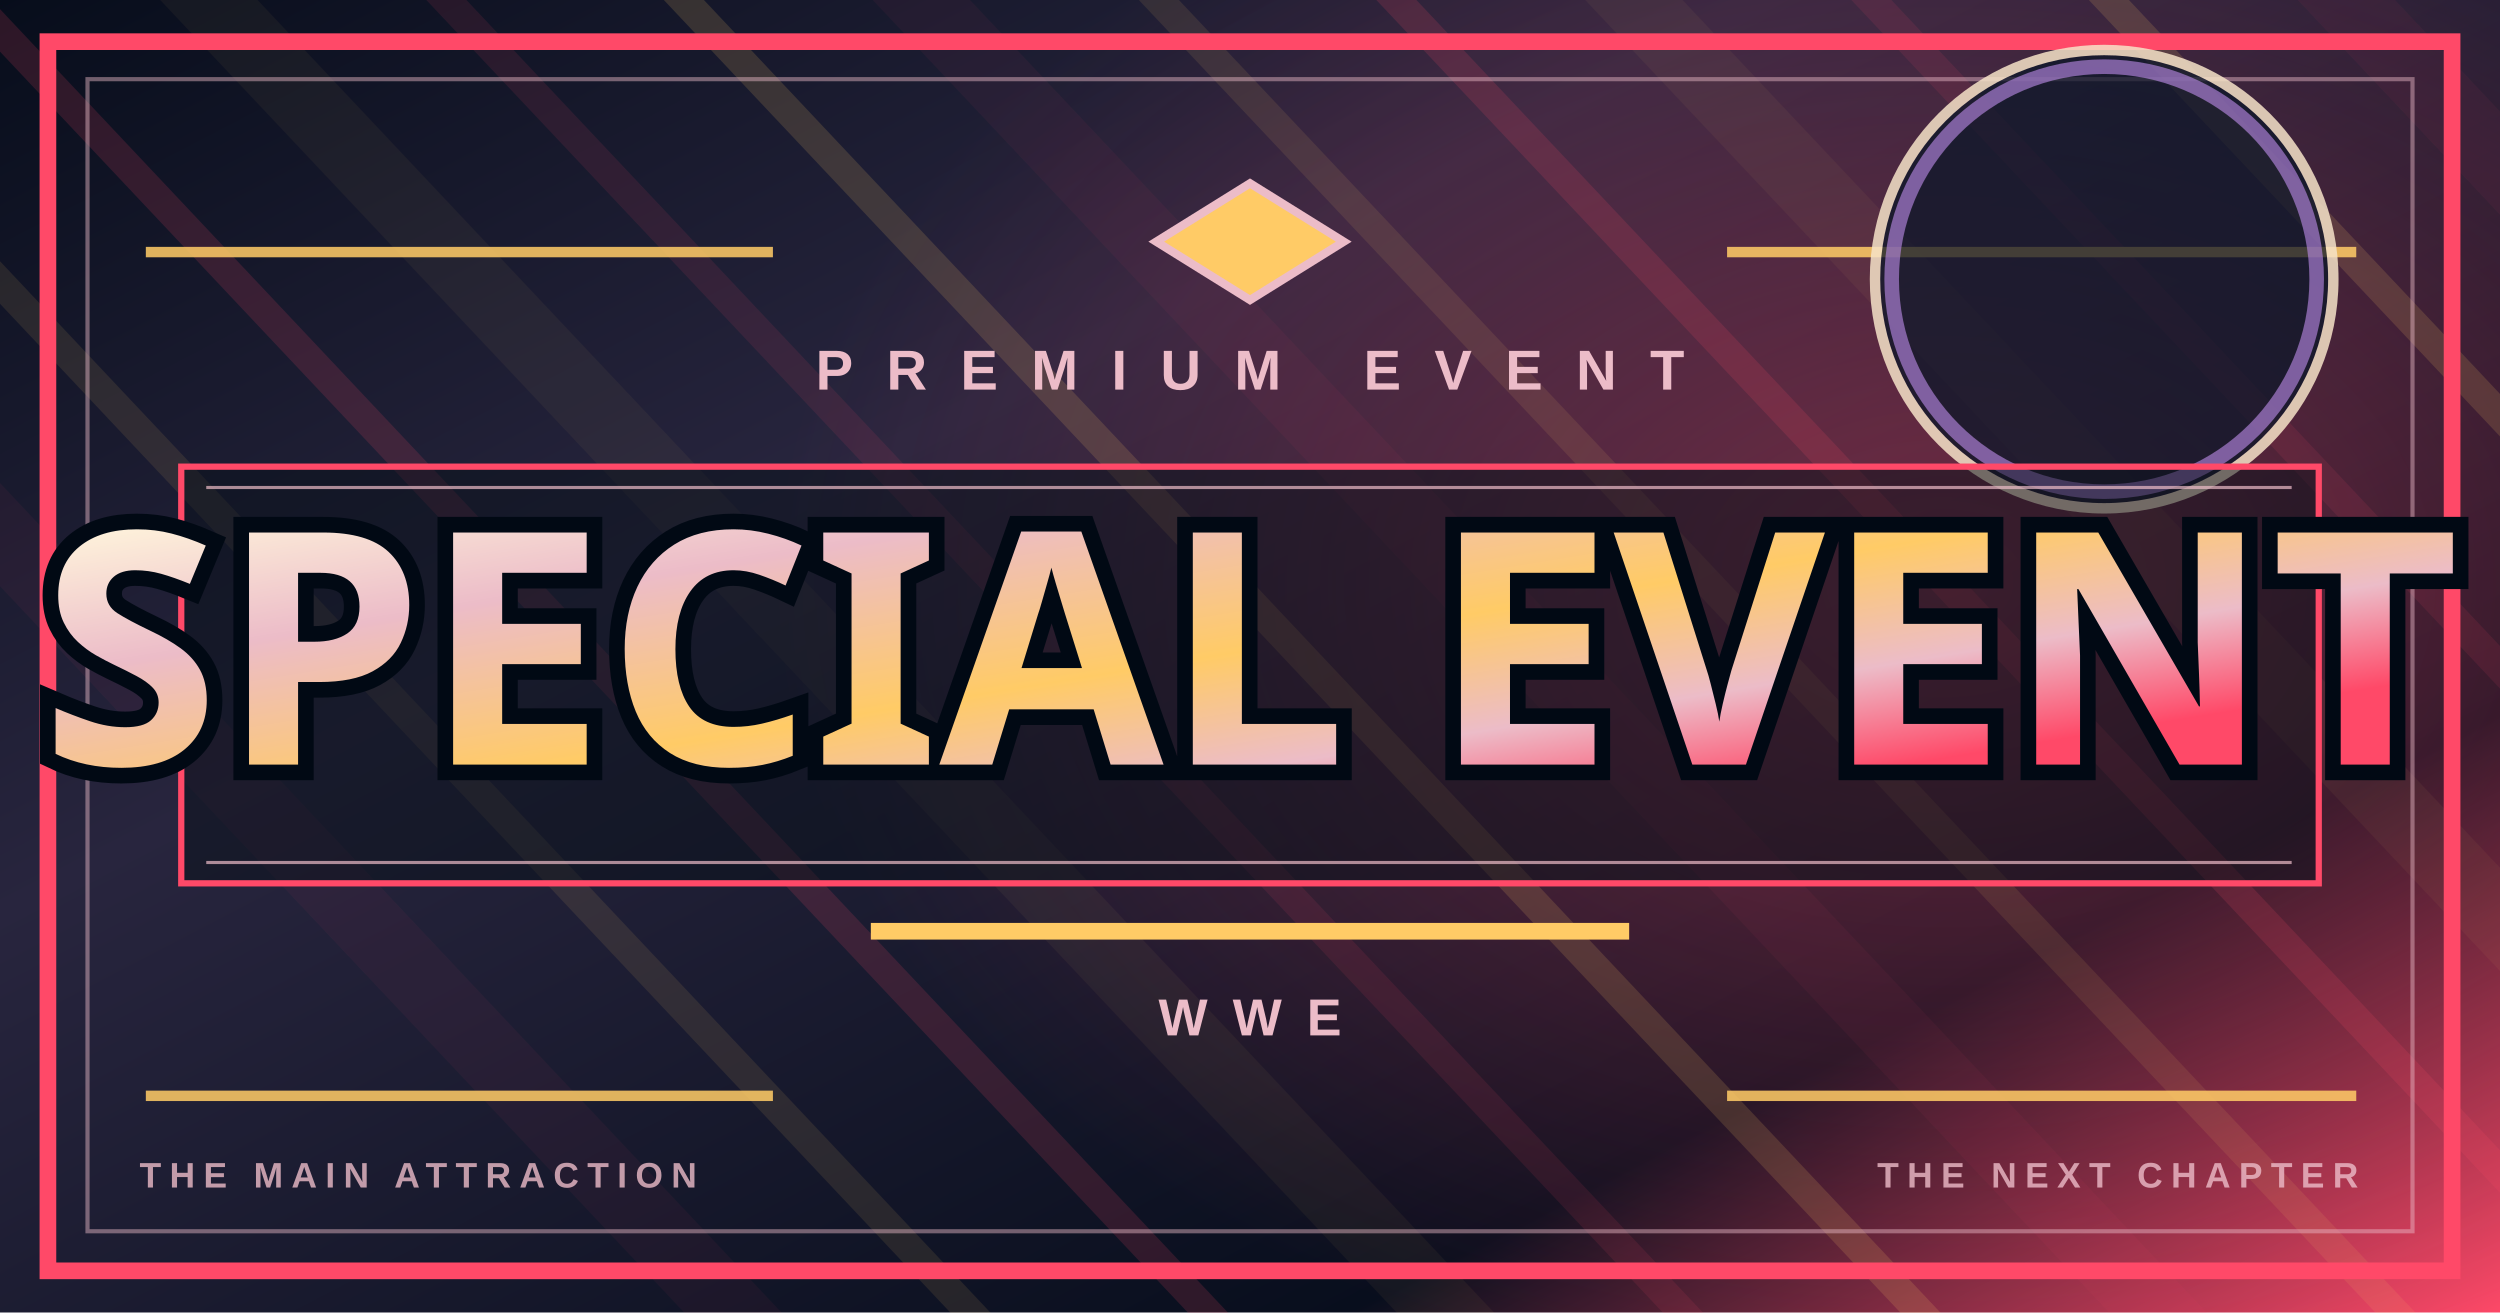
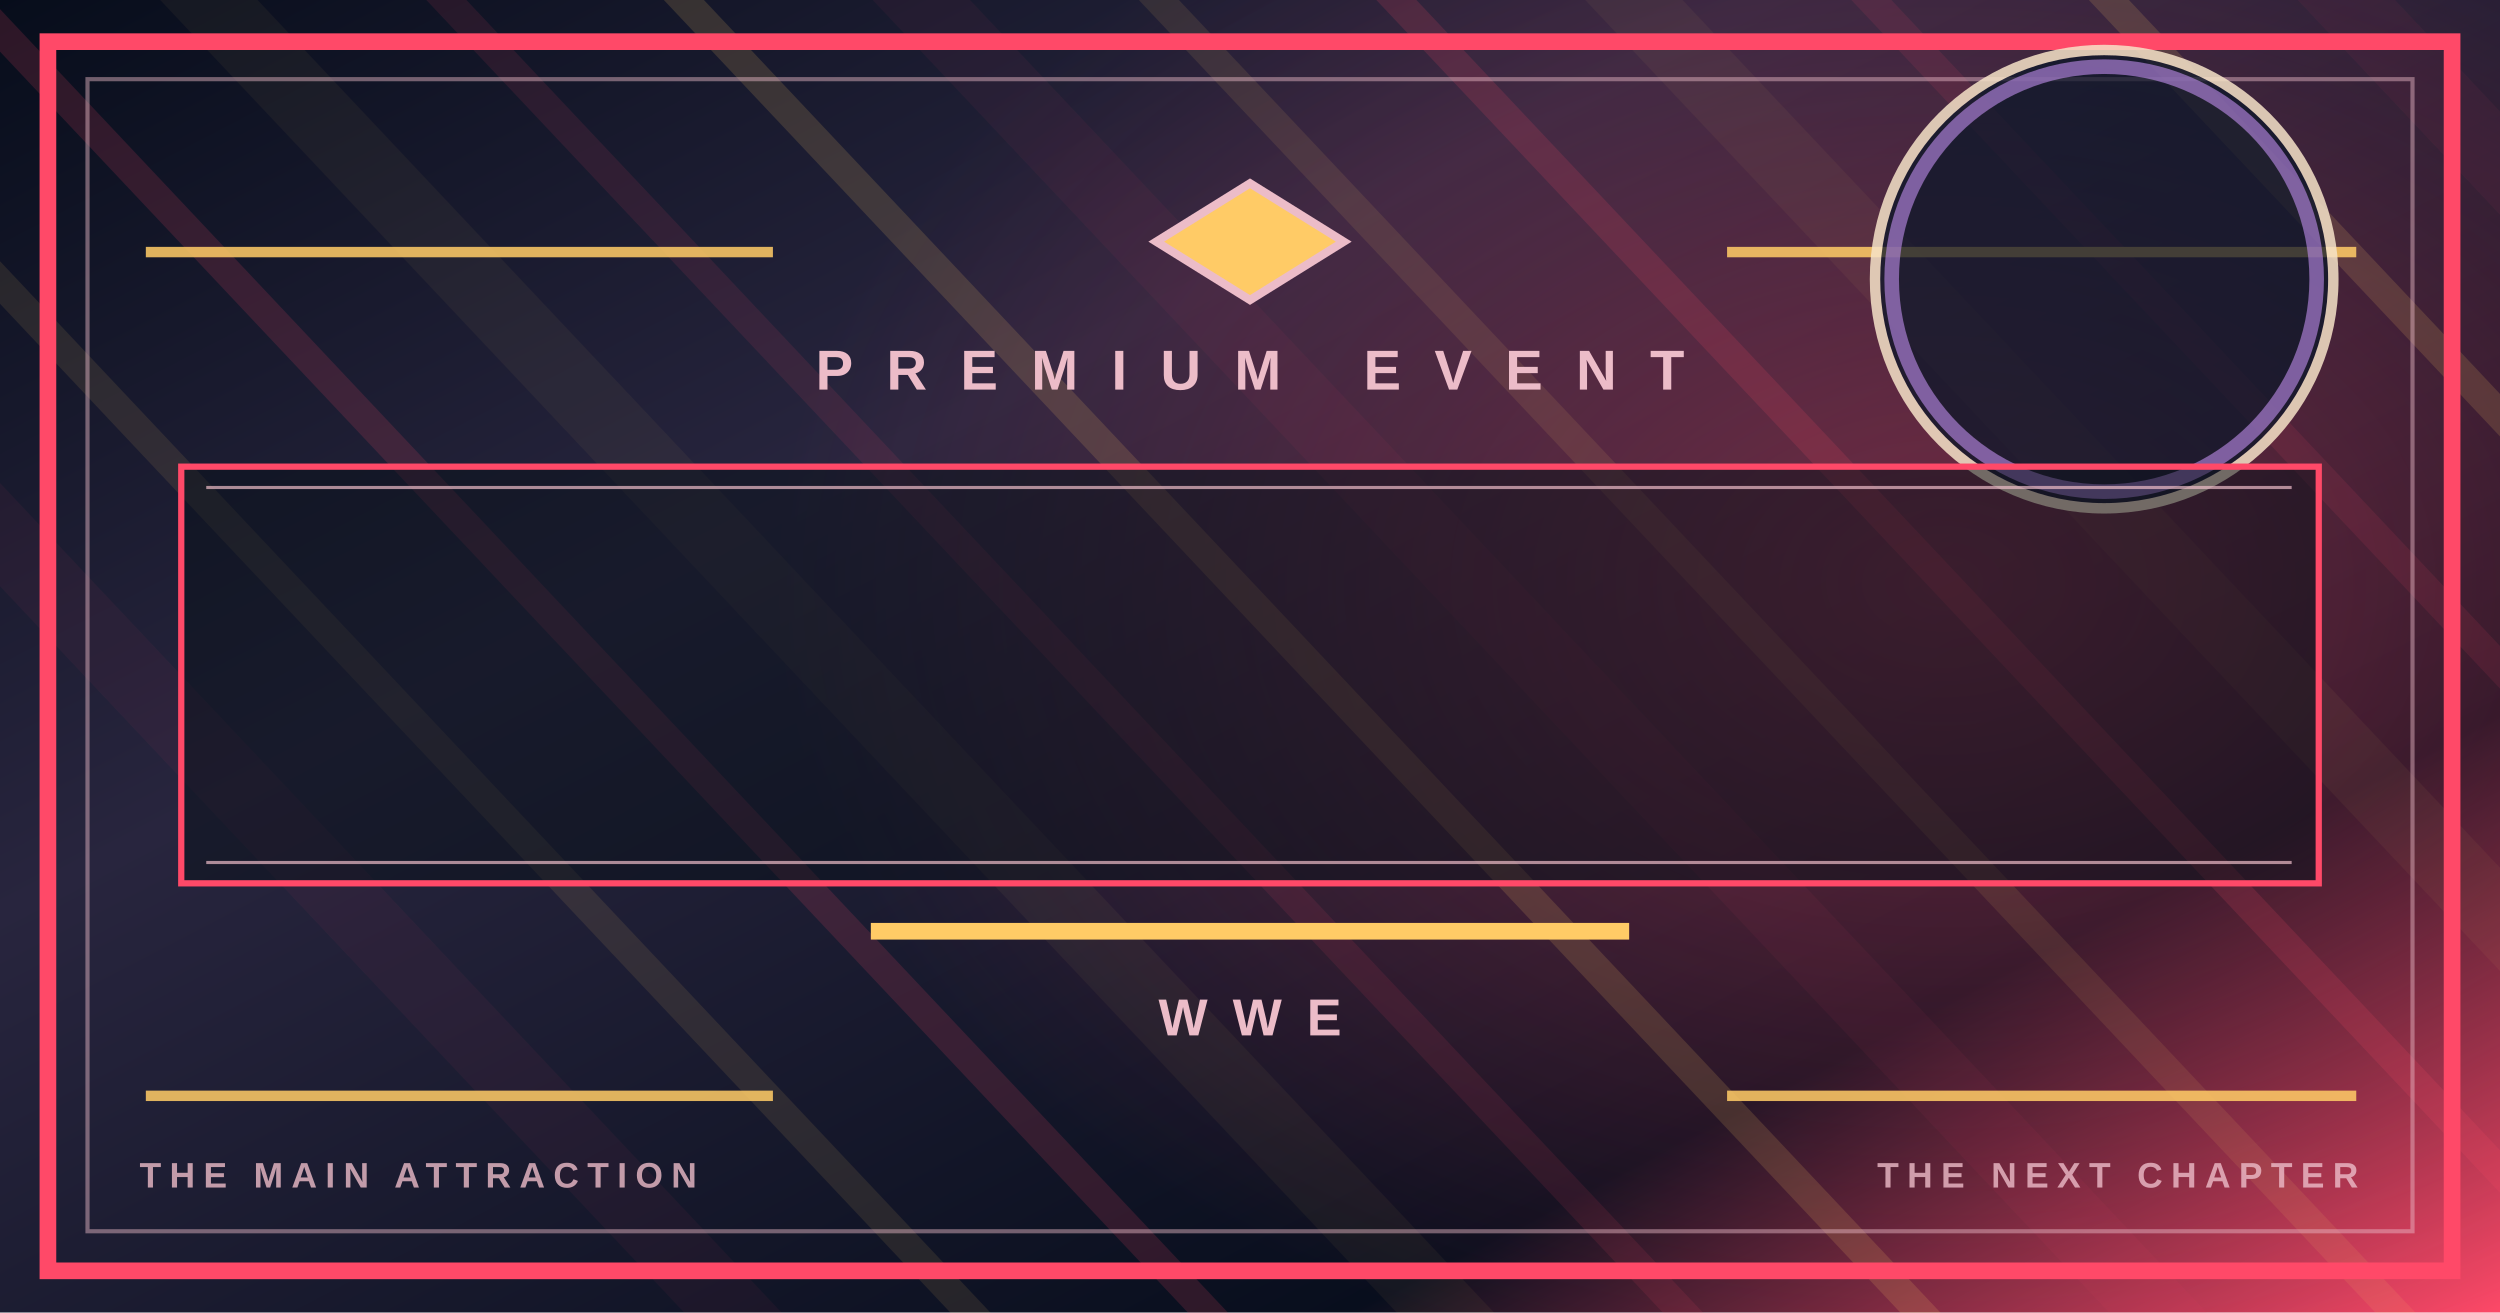
<svg xmlns="http://www.w3.org/2000/svg" width="1200" height="630" viewBox="0 0 1200 630" role="img" aria-label="SPECIAL EVENT event art">
  <defs>
    <linearGradient id="sky" x1="0" y1="0" x2="1" y2="1">
      <stop stop-color="#070d1b" />
      <stop offset=".35" stop-color="#28253e" />
      <stop offset=".77" stop-color="#080e1d" />
      <stop offset="1" stop-color="#ff4968" />
    </linearGradient>
    <linearGradient id="chrome" x1="0" y1="0" x2="1" y2=".6">
      <stop stop-color="#fff5dc" />
      <stop offset=".27" stop-color="#ecbcc8" />
      <stop offset=".59" stop-color="#ffcb66" />
      <stop offset=".81" stop-color="#ecbcc8" />
      <stop offset="1" stop-color="#ff4968" />
    </linearGradient>
    <radialGradient id="spot">
      <stop stop-color="#ff4968" stop-opacity=".39" />
      <stop offset="1" stop-color="#ff4968" stop-opacity="0" />
    </radialGradient>
  </defs>
  <path fill="url(#sky)" d="M0 0h1200v630H0z" />
  <ellipse cx="935" cy="280" rx="570" ry="390" fill="url(#spot)" />
  <path d="M-270 -30L380 660" stroke="#ff4968" opacity="0.05" stroke-width="34" />
  <path d="M-156 -30L494 660" stroke="#ffcb66" opacity="0.1" stroke-width="14" />
  <path d="M-42 -30L608 660" stroke="#ff4968" opacity="0.15" stroke-width="14" />
  <path d="M72 -30L722 660" stroke="#ffcb66" opacity="0.05" stroke-width="34" />
  <path d="M186 -30L836 660" stroke="#ff4968" opacity="0.1" stroke-width="14" />
  <path d="M300 -30L950 660" stroke="#ffcb66" opacity="0.15" stroke-width="14" />
  <path d="M414 -30L1064 660" stroke="#ff4968" opacity="0.05" stroke-width="34" />
  <path d="M528 -30L1178 660" stroke="#ffcb66" opacity="0.1" stroke-width="14" />
  <path d="M642 -30L1292 660" stroke="#ff4968" opacity="0.15" stroke-width="14" />
  <path d="M756 -30L1406 660" stroke="#ffcb66" opacity="0.05" stroke-width="34" />
  <path d="M870 -30L1520 660" stroke="#ff4968" opacity="0.1" stroke-width="14" />
  <path d="M984 -30L1634 660" stroke="#ffcb66" opacity="0.15" stroke-width="14" />
  <path d="M1098 -30L1748 660" stroke="#ff4968" opacity="0.05" stroke-width="34" />
  <path d="M1212 -30L1862 660" stroke="#ffcb66" opacity="0.1" stroke-width="14" />
  <path d="M1326 -30L1976 660" stroke="#ff4968" opacity="0.15" stroke-width="14" />
  <g id="ppw-event-crest" color="#ff4968" opacity=".48" transform="translate(-60 0)">
    <g fill="none" stroke="currentColor" stroke-width="11" stroke-linecap="round" stroke-linejoin="round">M923 80 1080 181l-29 189-128 117-126-117-29-189Z M923 110v355M781 290h280M837 202h175M833 378h184</g>
  </g>
  <path d="M23 20h1154v590H23Z" fill="none" stroke="#ff4968" stroke-width="8" />
  <path d="M42 38h1116v553H42Z" fill="none" stroke="#ecbcc8" stroke-width="2" opacity=".46" />
  <path d="M70 121h301M829 121h302M70 526h301M829 526h302" stroke="#ffcb66" stroke-width="5" opacity=".86" />
  <path d="M600 88l45 28-45 28-45-28Z" fill="#ffcb66" stroke="#ecbcc8" stroke-width="4" />
  <text x="600" y="187" font-family="Arial,sans-serif" text-anchor="middle" font-size="27" letter-spacing="16" font-weight="900" fill="#ecbcc8">PREMIUM EVENT</text>
  <circle cx="1010" cy="134" r="110" fill="#0d1729e0" stroke="#f6e3c8" stroke-width="5" opacity=".85" />
  <circle cx="1010" cy="134" r="102" fill="none" stroke="#c08eec" stroke-width="7" opacity=".6" />
  <use href="#ppw-event-crest" transform="translate(1010 134) scale(.40) translate(-930 -280)" opacity=".98" />
  <path d="M87 224H1113V424H87Z" fill="#09101b82" stroke="#ff4968" stroke-width="3" />
  <path d="M99 234h1001M99 414h1001" stroke="#ecbcc8" stroke-width="1.5" opacity=".7" />
-   <text x="600" y="367" text-anchor="middle" font-family="Impact,'Arial Black',sans-serif" font-size="156" font-weight="1000" textLength="944" lengthAdjust="spacingAndGlyphs" fill="url(#chrome)" stroke="#010914" stroke-width="15" paint-order="stroke">SPECIAL EVENT</text>
  <path d="M418 447h364" stroke="#ffcb66" stroke-width="8" />
  <text x="600" y="497" text-anchor="middle" fill="#ecbcc8" font-family="Arial,sans-serif" font-size="25" font-weight="900" letter-spacing="12">WWE</text>
  <text x="67" y="570" fill="#ecbcc8" opacity=".8" font-family="Arial,sans-serif" font-size="17" font-weight="900" letter-spacing="4">THE MAIN ATTRACTION</text>
  <text x="1132" y="570" text-anchor="end" fill="#ecbcc8" opacity=".8" font-family="Arial,sans-serif" font-size="17" font-weight="900" letter-spacing="4">THE NEXT CHAPTER</text>
</svg>
